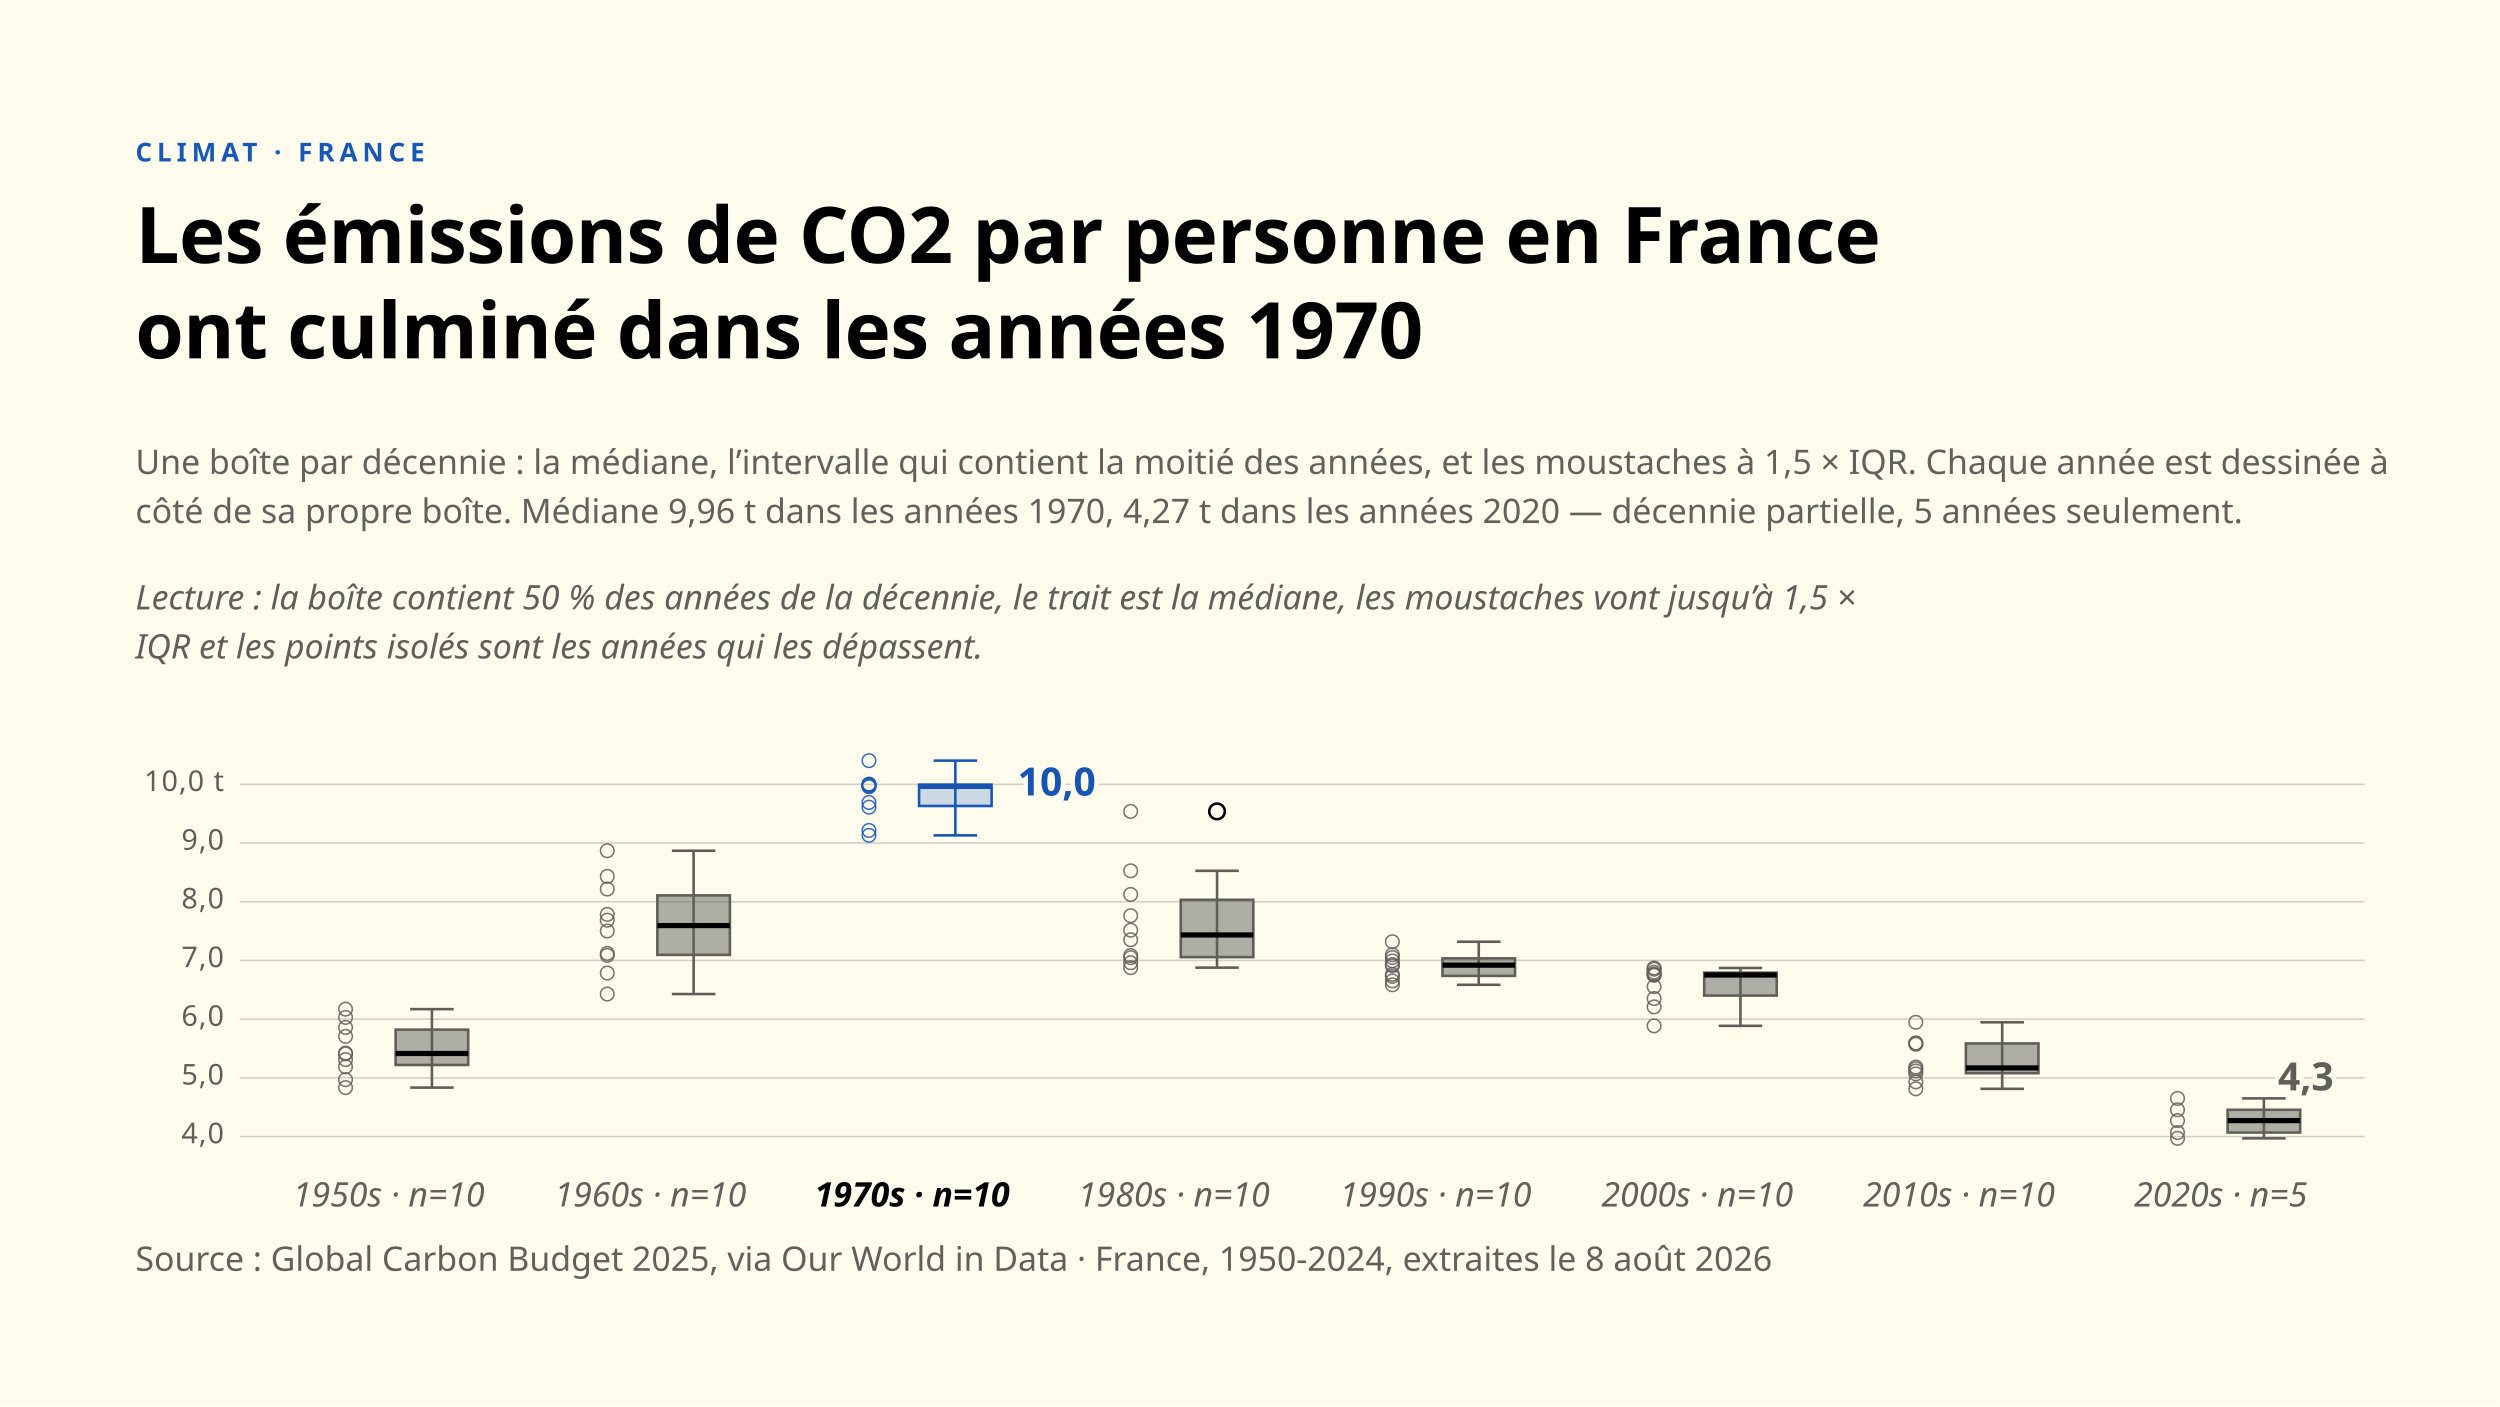
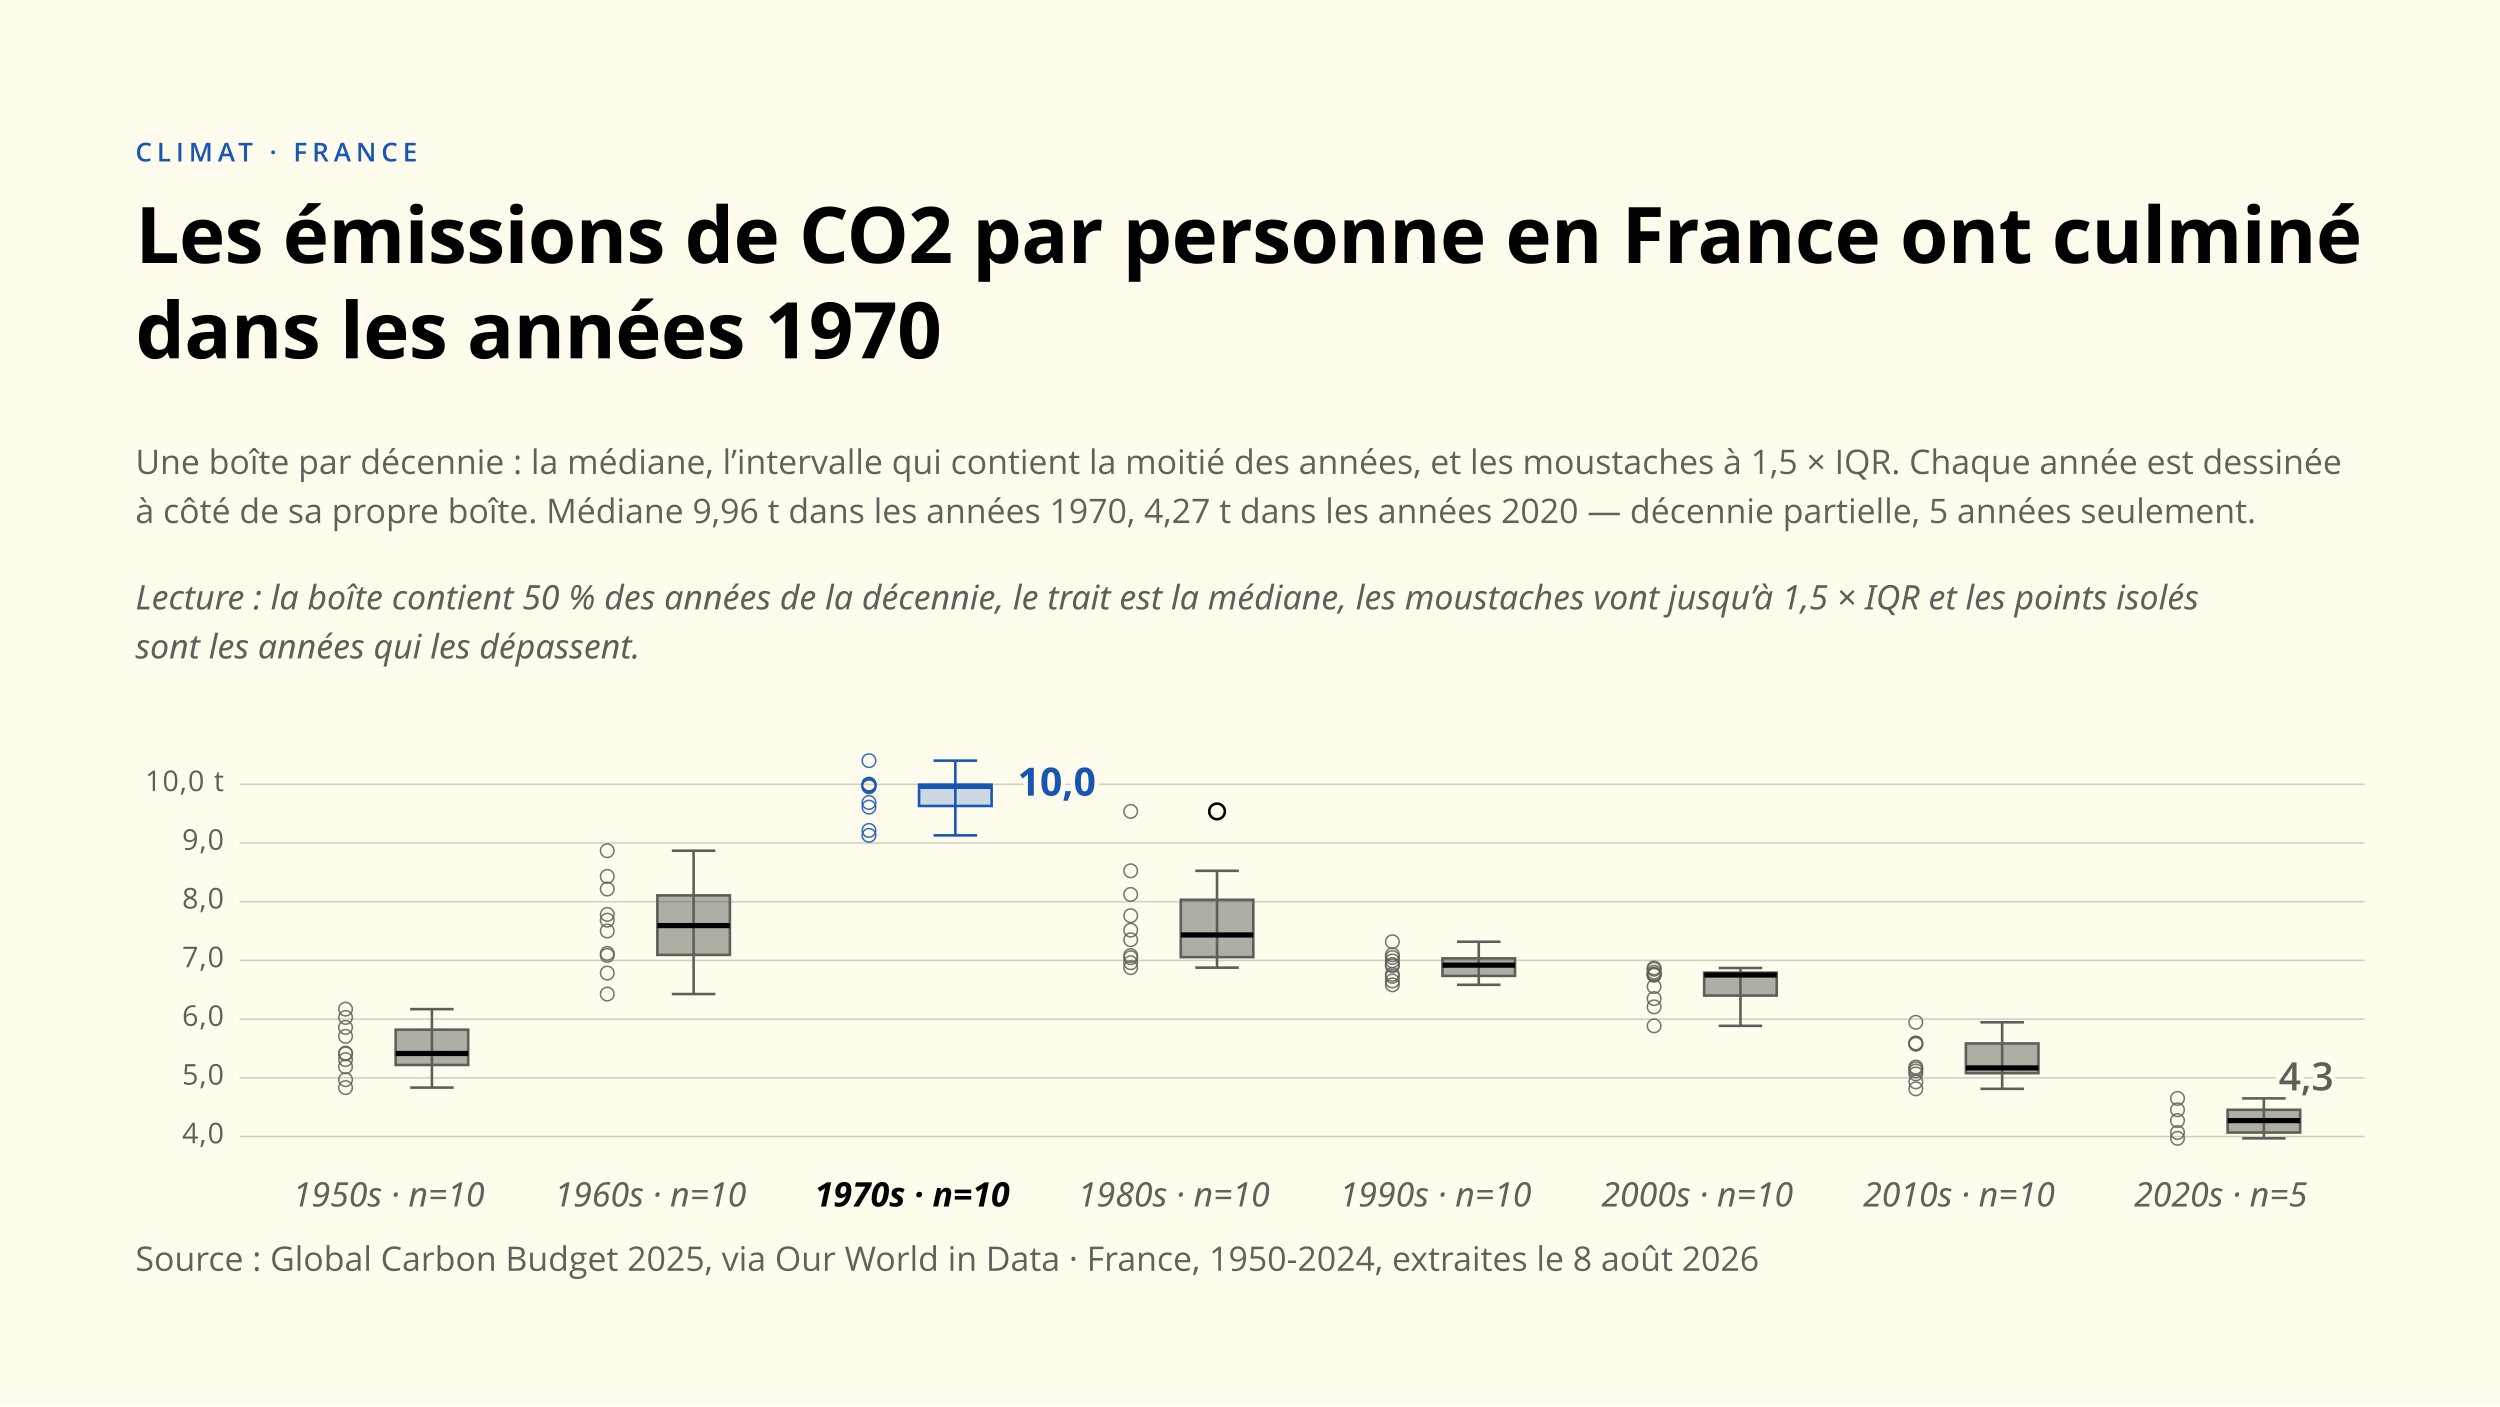
<svg xmlns="http://www.w3.org/2000/svg" width="960" height="540" viewBox="0 0 960 540" role="img" aria-label="Boîtes à moustaches : la répartition des émissions annuelles de CO2 par personne en France, une boîte par décennie de 1950 à 2024, chaque année dessinée en points à côté de sa boîte. La médiane culmine à 9,96 t dans les années 1970 puis baisse à chaque décennie jusqu’à 4,27 t dans les années 2020, une décennie partielle de 5 années.">
  <rect x="0" y="0" width="960" height="540" fill="#FFFCEE" />
-   <text x="52" y="62" font-family="Avenir Next" font-size="10" font-weight="600" font-style="normal" letter-spacing="1.9" fill="#1757B6">CLIMAT · FRANCE</text>
-   <text x="52" y="101" font-family="Superclarendon" font-size="30" font-weight="700" font-style="normal" letter-spacing="-0.2" fill="#000000">Les émissions de CO2 par personne en France</text>
-   <text x="52" y="137.6" font-family="Superclarendon" font-size="30" font-weight="700" font-style="normal" letter-spacing="-0.2" fill="#000000">ont culminé dans les années 1970</text>
-   <text x="52" y="182" font-family="Avenir Next" font-size="13" font-weight="400" font-style="normal" letter-spacing="0" fill="#61605a">Une boîte par décennie : la médiane, l’intervalle qui contient la moitié des années, et les moustaches à 1,5 × IQR. Chaque année est dessinée à</text>
-   <text x="52" y="200.85" font-family="Avenir Next" font-size="13" font-weight="400" font-style="normal" letter-spacing="0" fill="#61605a">côté de sa propre boîte. Médiane 9,96 t dans les années 1970, 4,27 t dans les années 2020 — décennie partielle, 5 années seulement.</text>
-   <text x="52" y="234" font-family="Superclarendon" font-size="13" font-weight="400" font-style="italic" letter-spacing="0" fill="#5f5e58">Lecture : la boîte contient 50 % des années de la décennie, le trait est la médiane, les moustaches vont jusqu’à 1,5 ×</text>
-   <text x="52" y="252.85" font-family="Superclarendon" font-size="13" font-weight="400" font-style="italic" letter-spacing="0" fill="#5f5e58">IQR et les points isolés sont les années qui les dépassent.</text>
-   <text x="52" y="488" font-family="Avenir Next" font-size="13" font-weight="400" font-style="normal" letter-spacing="0" fill="#61605a">Source : Global Carbon Budget 2025, via Our World in Data · France, 1950-2024, extraites le 8 août 2026</text>
+   <text x="52" y="62" font-family="Open Sans" font-size="10" font-weight="600" font-style="normal" letter-spacing="1.9" fill="#1757B6">CLIMAT · FRANCE</text>
+   <text x="52" y="101" font-family="Merriweather" font-size="30" font-weight="700" font-style="normal" letter-spacing="-0.2" fill="#000000">Les émissions de CO2 par personne en France ont culminé</text>
+   <text x="52" y="137.6" font-family="Merriweather" font-size="30" font-weight="700" font-style="normal" letter-spacing="-0.2" fill="#000000">dans les années 1970</text>
+   <text x="52" y="182" font-family="Open Sans" font-size="13" font-weight="400" font-style="normal" letter-spacing="0" fill="#61605a">Une boîte par décennie : la médiane, l’intervalle qui contient la moitié des années, et les moustaches à 1,5 × IQR. Chaque année est dessinée</text>
+   <text x="52" y="200.85" font-family="Open Sans" font-size="13" font-weight="400" font-style="normal" letter-spacing="0" fill="#61605a">à côté de sa propre boîte. Médiane 9,96 t dans les années 1970, 4,27 t dans les années 2020 — décennie partielle, 5 années seulement.</text>
+   <text x="52" y="234" font-family="Merriweather" font-size="13" font-weight="400" font-style="italic" letter-spacing="0" fill="#5f5e58">Lecture : la boîte contient 50 % des années de la décennie, le trait est la médiane, les moustaches vont jusqu’à 1,5 × IQR et les points isolés</text>
+   <text x="52" y="252.85" font-family="Merriweather" font-size="13" font-weight="400" font-style="italic" letter-spacing="0" fill="#5f5e58">sont les années qui les dépassent.</text>
+   <text x="52" y="488" font-family="Open Sans" font-size="13" font-weight="400" font-style="normal" letter-spacing="0" fill="#61605a">Source : Global Carbon Budget 2025, via Our World in Data · France, 1950-2024, extraites le 8 août 2026</text>
  <g>
    <line x1="92" x2="908" y1="436.429" y2="436.429" stroke="#d1cfc3" stroke-width="0.6" />
-     <text x="86" y="439.003" text-anchor="end" font-family="Avenir Next" font-size="11" font-weight="500" font-style="normal" letter-spacing="0.4" fill="#5f5e58">4,0</text>
+     <text x="86" y="439.034" text-anchor="end" font-family="Open Sans" font-size="11" font-weight="500" font-style="normal" letter-spacing="0.4" fill="#5f5e58">4,0</text>
  </g>
  <g>
    <line x1="92" x2="908" y1="413.886" y2="413.886" stroke="#d1cfc3" stroke-width="0.6" />
-     <text x="86" y="416.46" text-anchor="end" font-family="Avenir Next" font-size="11" font-weight="500" font-style="normal" letter-spacing="0.4" fill="#5f5e58">5,0</text>
+     <text x="86" y="416.491" text-anchor="end" font-family="Open Sans" font-size="11" font-weight="500" font-style="normal" letter-spacing="0.4" fill="#5f5e58">5,0</text>
  </g>
  <g>
    <line x1="92" x2="908" y1="391.343" y2="391.343" stroke="#d1cfc3" stroke-width="0.6" />
-     <text x="86" y="393.917" text-anchor="end" font-family="Avenir Next" font-size="11" font-weight="500" font-style="normal" letter-spacing="0.4" fill="#5f5e58">6,0</text>
+     <text x="86" y="393.948" text-anchor="end" font-family="Open Sans" font-size="11" font-weight="500" font-style="normal" letter-spacing="0.4" fill="#5f5e58">6,0</text>
  </g>
  <g>
    <line x1="92" x2="908" y1="368.8" y2="368.8" stroke="#d1cfc3" stroke-width="0.6" />
-     <text x="86" y="371.374" text-anchor="end" font-family="Avenir Next" font-size="11" font-weight="500" font-style="normal" letter-spacing="0.4" fill="#5f5e58">7,0</text>
+     <text x="86" y="371.405" text-anchor="end" font-family="Open Sans" font-size="11" font-weight="500" font-style="normal" letter-spacing="0.4" fill="#5f5e58">7,0</text>
  </g>
  <g>
    <line x1="92" x2="908" y1="346.257" y2="346.257" stroke="#d1cfc3" stroke-width="0.6" />
-     <text x="86" y="348.831" text-anchor="end" font-family="Avenir Next" font-size="11" font-weight="500" font-style="normal" letter-spacing="0.4" fill="#5f5e58">8,0</text>
+     <text x="86" y="348.862" text-anchor="end" font-family="Open Sans" font-size="11" font-weight="500" font-style="normal" letter-spacing="0.4" fill="#5f5e58">8,0</text>
  </g>
  <g>
    <line x1="92" x2="908" y1="323.714" y2="323.714" stroke="#d1cfc3" stroke-width="0.6" />
-     <text x="86" y="326.288" text-anchor="end" font-family="Avenir Next" font-size="11" font-weight="500" font-style="normal" letter-spacing="0.4" fill="#5f5e58">9,0</text>
+     <text x="86" y="326.319" text-anchor="end" font-family="Open Sans" font-size="11" font-weight="500" font-style="normal" letter-spacing="0.4" fill="#5f5e58">9,0</text>
  </g>
  <g>
    <line x1="92" x2="908" y1="301.171" y2="301.171" stroke="#d1cfc3" stroke-width="0.6" />
-     <text x="86" y="303.745" text-anchor="end" font-family="Avenir Next" font-size="11" font-weight="500" font-style="normal" letter-spacing="0.4" fill="#5f5e58">10,0 t</text>
+     <text x="86" y="303.776" text-anchor="end" font-family="Open Sans" font-size="11" font-weight="500" font-style="normal" letter-spacing="0.4" fill="#5f5e58">10,0 t</text>
  </g>
  <g>
    <circle cx="132.691" cy="417.634" r="2.6" fill="none" stroke="#5f5e58" stroke-width="0.6" opacity="0.85" />
    <circle cx="132.691" cy="404.686" r="2.6" fill="none" stroke="#5f5e58" stroke-width="0.6" opacity="0.85" />
    <circle cx="132.691" cy="406.869" r="2.6" fill="none" stroke="#5f5e58" stroke-width="0.6" opacity="0.85" />
    <circle cx="132.691" cy="414.599" r="2.6" fill="none" stroke="#5f5e58" stroke-width="0.6" opacity="0.85" />
    <circle cx="132.691" cy="409.645" r="2.6" fill="none" stroke="#5f5e58" stroke-width="0.6" opacity="0.85" />
    <circle cx="132.691" cy="404.392" r="2.6" fill="none" stroke="#5f5e58" stroke-width="0.6" opacity="0.85" />
    <circle cx="132.691" cy="390.698" r="2.6" fill="none" stroke="#5f5e58" stroke-width="0.6" opacity="0.85" />
    <circle cx="132.691" cy="387.507" r="2.6" fill="none" stroke="#5f5e58" stroke-width="0.6" opacity="0.85" />
    <circle cx="132.691" cy="394.531" r="2.6" fill="none" stroke="#5f5e58" stroke-width="0.6" opacity="0.85" />
    <circle cx="132.691" cy="397.941" r="2.6" fill="none" stroke="#5f5e58" stroke-width="0.6" opacity="0.85" />
    <line x1="165.855" x2="165.855" y1="387.507" y2="417.634" stroke="#5f5e58" stroke-width="1" />
    <line x1="157.498" x2="174.212" y1="387.507" y2="387.507" stroke="#5f5e58" stroke-width="1" />
    <line x1="157.498" x2="174.212" y1="417.634" y2="417.634" stroke="#5f5e58" stroke-width="1" />
    <rect x="151.926" y="395.383" width="27.858" height="13.568" fill="#61605a" fill-opacity="0.5" stroke="#5f5e58" stroke-width="1" />
    <line x1="151.926" x2="179.784" y1="404.539" y2="404.539" stroke="#000000" stroke-width="2" />
  </g>
  <g>
    <circle cx="233.188" cy="381.716" r="2.6" fill="none" stroke="#5f5e58" stroke-width="0.6" opacity="0.85" />
    <circle cx="233.188" cy="373.653" r="2.6" fill="none" stroke="#5f5e58" stroke-width="0.6" opacity="0.85" />
    <circle cx="233.188" cy="366.862" r="2.6" fill="none" stroke="#5f5e58" stroke-width="0.6" opacity="0.85" />
    <circle cx="233.188" cy="366.114" r="2.6" fill="none" stroke="#5f5e58" stroke-width="0.6" opacity="0.85" />
    <circle cx="233.188" cy="353.339" r="2.6" fill="none" stroke="#5f5e58" stroke-width="0.6" opacity="0.85" />
    <circle cx="233.188" cy="357.506" r="2.6" fill="none" stroke="#5f5e58" stroke-width="0.6" opacity="0.85" />
    <circle cx="233.188" cy="351.134" r="2.6" fill="none" stroke="#5f5e58" stroke-width="0.6" opacity="0.85" />
    <circle cx="233.188" cy="341.395" r="2.6" fill="none" stroke="#5f5e58" stroke-width="0.6" opacity="0.85" />
    <circle cx="233.188" cy="336.536" r="2.6" fill="none" stroke="#5f5e58" stroke-width="0.6" opacity="0.85" />
    <circle cx="233.188" cy="326.678" r="2.6" fill="none" stroke="#5f5e58" stroke-width="0.6" opacity="0.85" />
    <line x1="266.351" x2="266.351" y1="326.678" y2="381.716" stroke="#5f5e58" stroke-width="1" />
    <line x1="257.994" x2="274.709" y1="326.678" y2="326.678" stroke="#5f5e58" stroke-width="1" />
    <line x1="257.994" x2="274.709" y1="381.716" y2="381.716" stroke="#5f5e58" stroke-width="1" />
    <rect x="252.423" y="343.83" width="27.858" height="22.846" fill="#61605a" fill-opacity="0.5" stroke="#5f5e58" stroke-width="1" />
    <line x1="252.423" x2="280.28" y1="355.422" y2="355.422" stroke="#000000" stroke-width="2" />
  </g>
  <g>
    <circle cx="333.684" cy="320.773" r="2.6" fill="none" stroke="#1755b2" stroke-width="0.6" opacity="0.85" />
    <circle cx="333.684" cy="308.153" r="2.6" fill="none" stroke="#1755b2" stroke-width="0.6" opacity="0.85" />
    <circle cx="333.684" cy="301.104" r="2.6" fill="none" stroke="#1755b2" stroke-width="0.6" opacity="0.85" />
    <circle cx="333.684" cy="292.085" r="2.6" fill="none" stroke="#1755b2" stroke-width="0.6" opacity="0.85" />
    <circle cx="333.684" cy="301.305" r="2.6" fill="none" stroke="#1755b2" stroke-width="0.6" opacity="0.85" />
    <circle cx="333.684" cy="318.882" r="2.6" fill="none" stroke="#1755b2" stroke-width="0.6" opacity="0.85" />
    <circle cx="333.684" cy="302.116" r="2.6" fill="none" stroke="#1755b2" stroke-width="0.6" opacity="0.85" />
    <circle cx="333.684" cy="309.944" r="2.6" fill="none" stroke="#1755b2" stroke-width="0.6" opacity="0.85" />
    <circle cx="333.684" cy="301.852" r="2.6" fill="none" stroke="#1755b2" stroke-width="0.6" opacity="0.85" />
    <circle cx="333.684" cy="301.405" r="2.6" fill="none" stroke="#1755b2" stroke-width="0.6" opacity="0.85" />
    <line x1="366.848" x2="366.848" y1="292.085" y2="320.773" stroke="#1757B6" stroke-width="1" />
    <line x1="358.49" x2="375.205" y1="292.085" y2="292.085" stroke="#1757B6" stroke-width="1" />
    <line x1="358.49" x2="375.205" y1="320.773" y2="320.773" stroke="#1757B6" stroke-width="1" />
    <rect x="352.919" y="301.33" width="27.858" height="8.166" fill="#1757B6" fill-opacity="0.22" stroke="#1757B6" stroke-width="1" />
    <line x1="352.919" x2="380.776" y1="301.984" y2="301.984" stroke="#1755b2" stroke-width="2" />
  </g>
  <g>
    <circle cx="434.18" cy="311.578" r="2.6" fill="none" stroke="#5f5e58" stroke-width="0.6" opacity="0.85" />
    <circle cx="434.18" cy="334.392" r="2.6" fill="none" stroke="#5f5e58" stroke-width="0.6" opacity="0.85" />
    <circle cx="434.18" cy="343.475" r="2.6" fill="none" stroke="#5f5e58" stroke-width="0.6" opacity="0.85" />
    <circle cx="434.18" cy="351.627" r="2.6" fill="none" stroke="#5f5e58" stroke-width="0.6" opacity="0.85" />
    <circle cx="434.18" cy="357.189" r="2.6" fill="none" stroke="#5f5e58" stroke-width="0.6" opacity="0.85" />
    <circle cx="434.18" cy="360.862" r="2.6" fill="none" stroke="#5f5e58" stroke-width="0.6" opacity="0.85" />
    <circle cx="434.18" cy="367.748" r="2.6" fill="none" stroke="#5f5e58" stroke-width="0.6" opacity="0.85" />
    <circle cx="434.18" cy="369.686" r="2.6" fill="none" stroke="#5f5e58" stroke-width="0.6" opacity="0.85" />
    <circle cx="434.18" cy="371.572" r="2.6" fill="none" stroke="#5f5e58" stroke-width="0.6" opacity="0.85" />
    <circle cx="434.18" cy="366.941" r="2.6" fill="none" stroke="#5f5e58" stroke-width="0.6" opacity="0.85" />
    <line x1="467.344" x2="467.344" y1="334.392" y2="371.572" stroke="#5f5e58" stroke-width="1" />
    <line x1="458.987" x2="475.701" y1="334.392" y2="334.392" stroke="#5f5e58" stroke-width="1" />
    <line x1="458.987" x2="475.701" y1="371.572" y2="371.572" stroke="#5f5e58" stroke-width="1" />
    <rect x="453.415" y="345.513" width="27.858" height="22.033" fill="#61605a" fill-opacity="0.5" stroke="#5f5e58" stroke-width="1" />
    <line x1="453.415" x2="481.273" y1="359.025" y2="359.025" stroke="#000000" stroke-width="2" />
    <circle cx="467.344" cy="311.578" r="3" fill="none" stroke="#000000" stroke-width="1" />
  </g>
  <g>
    <circle cx="534.676" cy="370.393" r="2.6" fill="none" stroke="#5f5e58" stroke-width="0.6" opacity="0.85" />
    <circle cx="534.676" cy="361.629" r="2.6" fill="none" stroke="#5f5e58" stroke-width="0.6" opacity="0.85" />
    <circle cx="534.676" cy="366.627" r="2.6" fill="none" stroke="#5f5e58" stroke-width="0.6" opacity="0.85" />
    <circle cx="534.676" cy="374.931" r="2.6" fill="none" stroke="#5f5e58" stroke-width="0.6" opacity="0.85" />
    <circle cx="534.676" cy="378.165" r="2.6" fill="none" stroke="#5f5e58" stroke-width="0.6" opacity="0.85" />
    <circle cx="534.676" cy="376.698" r="2.6" fill="none" stroke="#5f5e58" stroke-width="0.6" opacity="0.85" />
    <circle cx="534.676" cy="370.851" r="2.6" fill="none" stroke="#5f5e58" stroke-width="0.6" opacity="0.85" />
    <circle cx="534.676" cy="374.172" r="2.6" fill="none" stroke="#5f5e58" stroke-width="0.6" opacity="0.85" />
    <circle cx="534.676" cy="367.686" r="2.6" fill="none" stroke="#5f5e58" stroke-width="0.6" opacity="0.85" />
    <circle cx="534.676" cy="368.998" r="2.6" fill="none" stroke="#5f5e58" stroke-width="0.6" opacity="0.85" />
    <line x1="567.84" x2="567.84" y1="361.629" y2="378.165" stroke="#5f5e58" stroke-width="1" />
    <line x1="559.483" x2="576.197" y1="361.629" y2="361.629" stroke="#5f5e58" stroke-width="1" />
    <line x1="559.483" x2="576.197" y1="378.165" y2="378.165" stroke="#5f5e58" stroke-width="1" />
    <rect x="553.911" y="368.014" width="27.858" height="6.727" fill="#61605a" fill-opacity="0.5" stroke="#5f5e58" stroke-width="1" />
    <line x1="553.911" x2="581.769" y1="370.622" y2="370.622" stroke="#000000" stroke-width="2" />
  </g>
  <g>
    <circle cx="635.173" cy="372.189" r="2.6" fill="none" stroke="#5f5e58" stroke-width="0.6" opacity="0.85" />
    <circle cx="635.173" cy="371.714" r="2.6" fill="none" stroke="#5f5e58" stroke-width="0.6" opacity="0.85" />
    <circle cx="635.173" cy="374.504" r="2.6" fill="none" stroke="#5f5e58" stroke-width="0.6" opacity="0.85" />
    <circle cx="635.173" cy="373.327" r="2.6" fill="none" stroke="#5f5e58" stroke-width="0.6" opacity="0.85" />
    <circle cx="635.173" cy="374.016" r="2.6" fill="none" stroke="#5f5e58" stroke-width="0.6" opacity="0.85" />
    <circle cx="635.173" cy="374.299" r="2.6" fill="none" stroke="#5f5e58" stroke-width="0.6" opacity="0.85" />
    <circle cx="635.173" cy="378.856" r="2.6" fill="none" stroke="#5f5e58" stroke-width="0.6" opacity="0.85" />
    <circle cx="635.173" cy="383.447" r="2.6" fill="none" stroke="#5f5e58" stroke-width="0.6" opacity="0.85" />
    <circle cx="635.173" cy="386.634" r="2.6" fill="none" stroke="#5f5e58" stroke-width="0.6" opacity="0.85" />
    <circle cx="635.173" cy="393.927" r="2.6" fill="none" stroke="#5f5e58" stroke-width="0.6" opacity="0.85" />
    <line x1="668.336" x2="668.336" y1="371.714" y2="393.927" stroke="#5f5e58" stroke-width="1" />
    <line x1="659.979" x2="676.694" y1="371.714" y2="371.714" stroke="#5f5e58" stroke-width="1" />
    <line x1="659.979" x2="676.694" y1="393.927" y2="393.927" stroke="#5f5e58" stroke-width="1" />
    <rect x="654.408" y="373.499" width="27.858" height="8.8" fill="#61605a" fill-opacity="0.5" stroke="#5f5e58" stroke-width="1" />
    <line x1="654.408" x2="682.265" y1="374.401" y2="374.401" stroke="#000000" stroke-width="2" />
  </g>
  <g>
    <circle cx="735.669" cy="392.56" r="2.6" fill="none" stroke="#5f5e58" stroke-width="0.6" opacity="0.85" />
    <circle cx="735.669" cy="400.99" r="2.6" fill="none" stroke="#5f5e58" stroke-width="0.6" opacity="0.85" />
    <circle cx="735.669" cy="400.581" r="2.6" fill="none" stroke="#5f5e58" stroke-width="0.6" opacity="0.85" />
    <circle cx="735.669" cy="400.555" r="2.6" fill="none" stroke="#5f5e58" stroke-width="0.6" opacity="0.85" />
    <circle cx="735.669" cy="412.371" r="2.6" fill="none" stroke="#5f5e58" stroke-width="0.6" opacity="0.85" />
    <circle cx="735.669" cy="411.264" r="2.6" fill="none" stroke="#5f5e58" stroke-width="0.6" opacity="0.85" />
    <circle cx="735.669" cy="410.401" r="2.6" fill="none" stroke="#5f5e58" stroke-width="0.6" opacity="0.85" />
    <circle cx="735.669" cy="409.761" r="2.6" fill="none" stroke="#5f5e58" stroke-width="0.6" opacity="0.85" />
    <circle cx="735.669" cy="415.433" r="2.6" fill="none" stroke="#5f5e58" stroke-width="0.6" opacity="0.85" />
    <circle cx="735.669" cy="418.113" r="2.6" fill="none" stroke="#5f5e58" stroke-width="0.6" opacity="0.85" />
    <line x1="768.833" x2="768.833" y1="392.56" y2="418.113" stroke="#5f5e58" stroke-width="1" />
    <line x1="760.475" x2="777.19" y1="392.56" y2="392.56" stroke="#5f5e58" stroke-width="1" />
    <line x1="760.475" x2="777.19" y1="418.113" y2="418.113" stroke="#5f5e58" stroke-width="1" />
    <rect x="754.904" y="400.683" width="27.858" height="11.411" fill="#61605a" fill-opacity="0.5" stroke="#5f5e58" stroke-width="1" />
    <line x1="754.904" x2="782.762" y1="410.081" y2="410.081" stroke="#000000" stroke-width="2" />
  </g>
  <g>
    <circle cx="836.165" cy="430.308" r="2.6" fill="none" stroke="#5f5e58" stroke-width="0.6" opacity="0.85" />
    <circle cx="836.165" cy="421.781" r="2.6" fill="none" stroke="#5f5e58" stroke-width="0.6" opacity="0.85" />
    <circle cx="836.165" cy="426.159" r="2.6" fill="none" stroke="#5f5e58" stroke-width="0.6" opacity="0.85" />
    <circle cx="836.165" cy="434.899" r="2.6" fill="none" stroke="#5f5e58" stroke-width="0.6" opacity="0.85" />
    <circle cx="836.165" cy="437.119" r="2.6" fill="none" stroke="#5f5e58" stroke-width="0.6" opacity="0.85" />
    <line x1="869.329" x2="869.329" y1="421.781" y2="437.119" stroke="#5f5e58" stroke-width="1" />
    <line x1="860.972" x2="877.686" y1="421.781" y2="421.781" stroke="#5f5e58" stroke-width="1" />
    <line x1="860.972" x2="877.686" y1="437.119" y2="437.119" stroke="#5f5e58" stroke-width="1" />
    <rect x="855.4" y="426.159" width="27.858" height="8.741" fill="#61605a" fill-opacity="0.5" stroke="#5f5e58" stroke-width="1" />
    <line x1="855.4" x2="883.258" y1="430.308" y2="430.308" stroke="#000000" stroke-width="2" />
  </g>
-   <text x="149.273" y="463.3" text-anchor="middle" font-family="Superclarendon" font-size="13" font-weight="400" font-style="italic" letter-spacing="0" fill="#61605a">1950s · n=10</text>
-   <text x="249.769" y="463.3" text-anchor="middle" font-family="Superclarendon" font-size="13" font-weight="400" font-style="italic" letter-spacing="0" fill="#61605a">1960s · n=10</text>
-   <text x="350.266" y="463.3" text-anchor="middle" font-family="Superclarendon" font-size="13" font-weight="700" font-style="italic" letter-spacing="0" fill="#000000">1970s · n=10</text>
-   <text x="450.762" y="463.3" text-anchor="middle" font-family="Superclarendon" font-size="13" font-weight="400" font-style="italic" letter-spacing="0" fill="#61605a">1980s · n=10</text>
-   <text x="551.258" y="463.3" text-anchor="middle" font-family="Superclarendon" font-size="13" font-weight="400" font-style="italic" letter-spacing="0" fill="#61605a">1990s · n=10</text>
-   <text x="651.755" y="463.3" text-anchor="middle" font-family="Superclarendon" font-size="13" font-weight="400" font-style="italic" letter-spacing="0" fill="#61605a">2000s · n=10</text>
-   <text x="752.251" y="463.3" text-anchor="middle" font-family="Superclarendon" font-size="13" font-weight="400" font-style="italic" letter-spacing="0" fill="#61605a">2010s · n=10</text>
-   <text x="852.747" y="463.3" text-anchor="middle" font-family="Superclarendon" font-size="13" font-weight="400" font-style="italic" letter-spacing="0" fill="#61605a">2020s · n=5</text>
+   <text x="149.273" y="463.3" text-anchor="middle" font-family="Merriweather" font-size="13" font-weight="400" font-style="italic" letter-spacing="0" fill="#61605a">1950s · n=10</text>
+   <text x="249.769" y="463.3" text-anchor="middle" font-family="Merriweather" font-size="13" font-weight="400" font-style="italic" letter-spacing="0" fill="#61605a">1960s · n=10</text>
+   <text x="350.266" y="463.3" text-anchor="middle" font-family="Merriweather" font-size="13" font-weight="700" font-style="italic" letter-spacing="0" fill="#000000">1970s · n=10</text>
+   <text x="450.762" y="463.3" text-anchor="middle" font-family="Merriweather" font-size="13" font-weight="400" font-style="italic" letter-spacing="0" fill="#61605a">1980s · n=10</text>
+   <text x="551.258" y="463.3" text-anchor="middle" font-family="Merriweather" font-size="13" font-weight="400" font-style="italic" letter-spacing="0" fill="#61605a">1990s · n=10</text>
+   <text x="651.755" y="463.3" text-anchor="middle" font-family="Merriweather" font-size="13" font-weight="400" font-style="italic" letter-spacing="0" fill="#61605a">2000s · n=10</text>
+   <text x="752.251" y="463.3" text-anchor="middle" font-family="Merriweather" font-size="13" font-weight="400" font-style="italic" letter-spacing="0" fill="#61605a">2010s · n=10</text>
+   <text x="852.747" y="463.3" text-anchor="middle" font-family="Merriweather" font-size="13" font-weight="400" font-style="italic" letter-spacing="0" fill="#61605a">2020s · n=5</text>
  <g>
-     <text x="390.776" y="305.494" font-family="Avenir Next" font-size="15" font-weight="700" font-style="normal" letter-spacing="0" fill="none" stroke="#FFFCEE" stroke-width="3.4" stroke-linejoin="round">10,0</text>
-     <text x="390.776" y="305.494" font-family="Avenir Next" font-size="15" font-weight="700" font-style="normal" letter-spacing="0" fill="#1755b2">10,0</text>
+     <text x="390.776" y="305.537" font-family="Open Sans" font-size="15" font-weight="700" font-style="normal" letter-spacing="0" fill="none" stroke="#FFFCEE" stroke-width="3.4" stroke-linejoin="round">10,0</text>
+     <text x="390.776" y="305.537" font-family="Open Sans" font-size="15" font-weight="700" font-style="normal" letter-spacing="0" fill="#1755b2">10,0</text>
  </g>
  <g>
-     <text x="874.72" y="418.708" font-family="Avenir Next" font-size="15" font-weight="600" font-style="normal" letter-spacing="0" fill="none" stroke="#FFFCEE" stroke-width="3.4" stroke-linejoin="round">4,3</text>
-     <text x="874.72" y="418.708" font-family="Avenir Next" font-size="15" font-weight="600" font-style="normal" letter-spacing="0" fill="#5f5e58">4,3</text>
+     <text x="875.011" y="418.704" font-family="Open Sans" font-size="15" font-weight="600" font-style="normal" letter-spacing="0" fill="none" stroke="#FFFCEE" stroke-width="3.4" stroke-linejoin="round">4,3</text>
+     <text x="875.011" y="418.704" font-family="Open Sans" font-size="15" font-weight="600" font-style="normal" letter-spacing="0" fill="#5f5e58">4,3</text>
  </g>
</svg>
